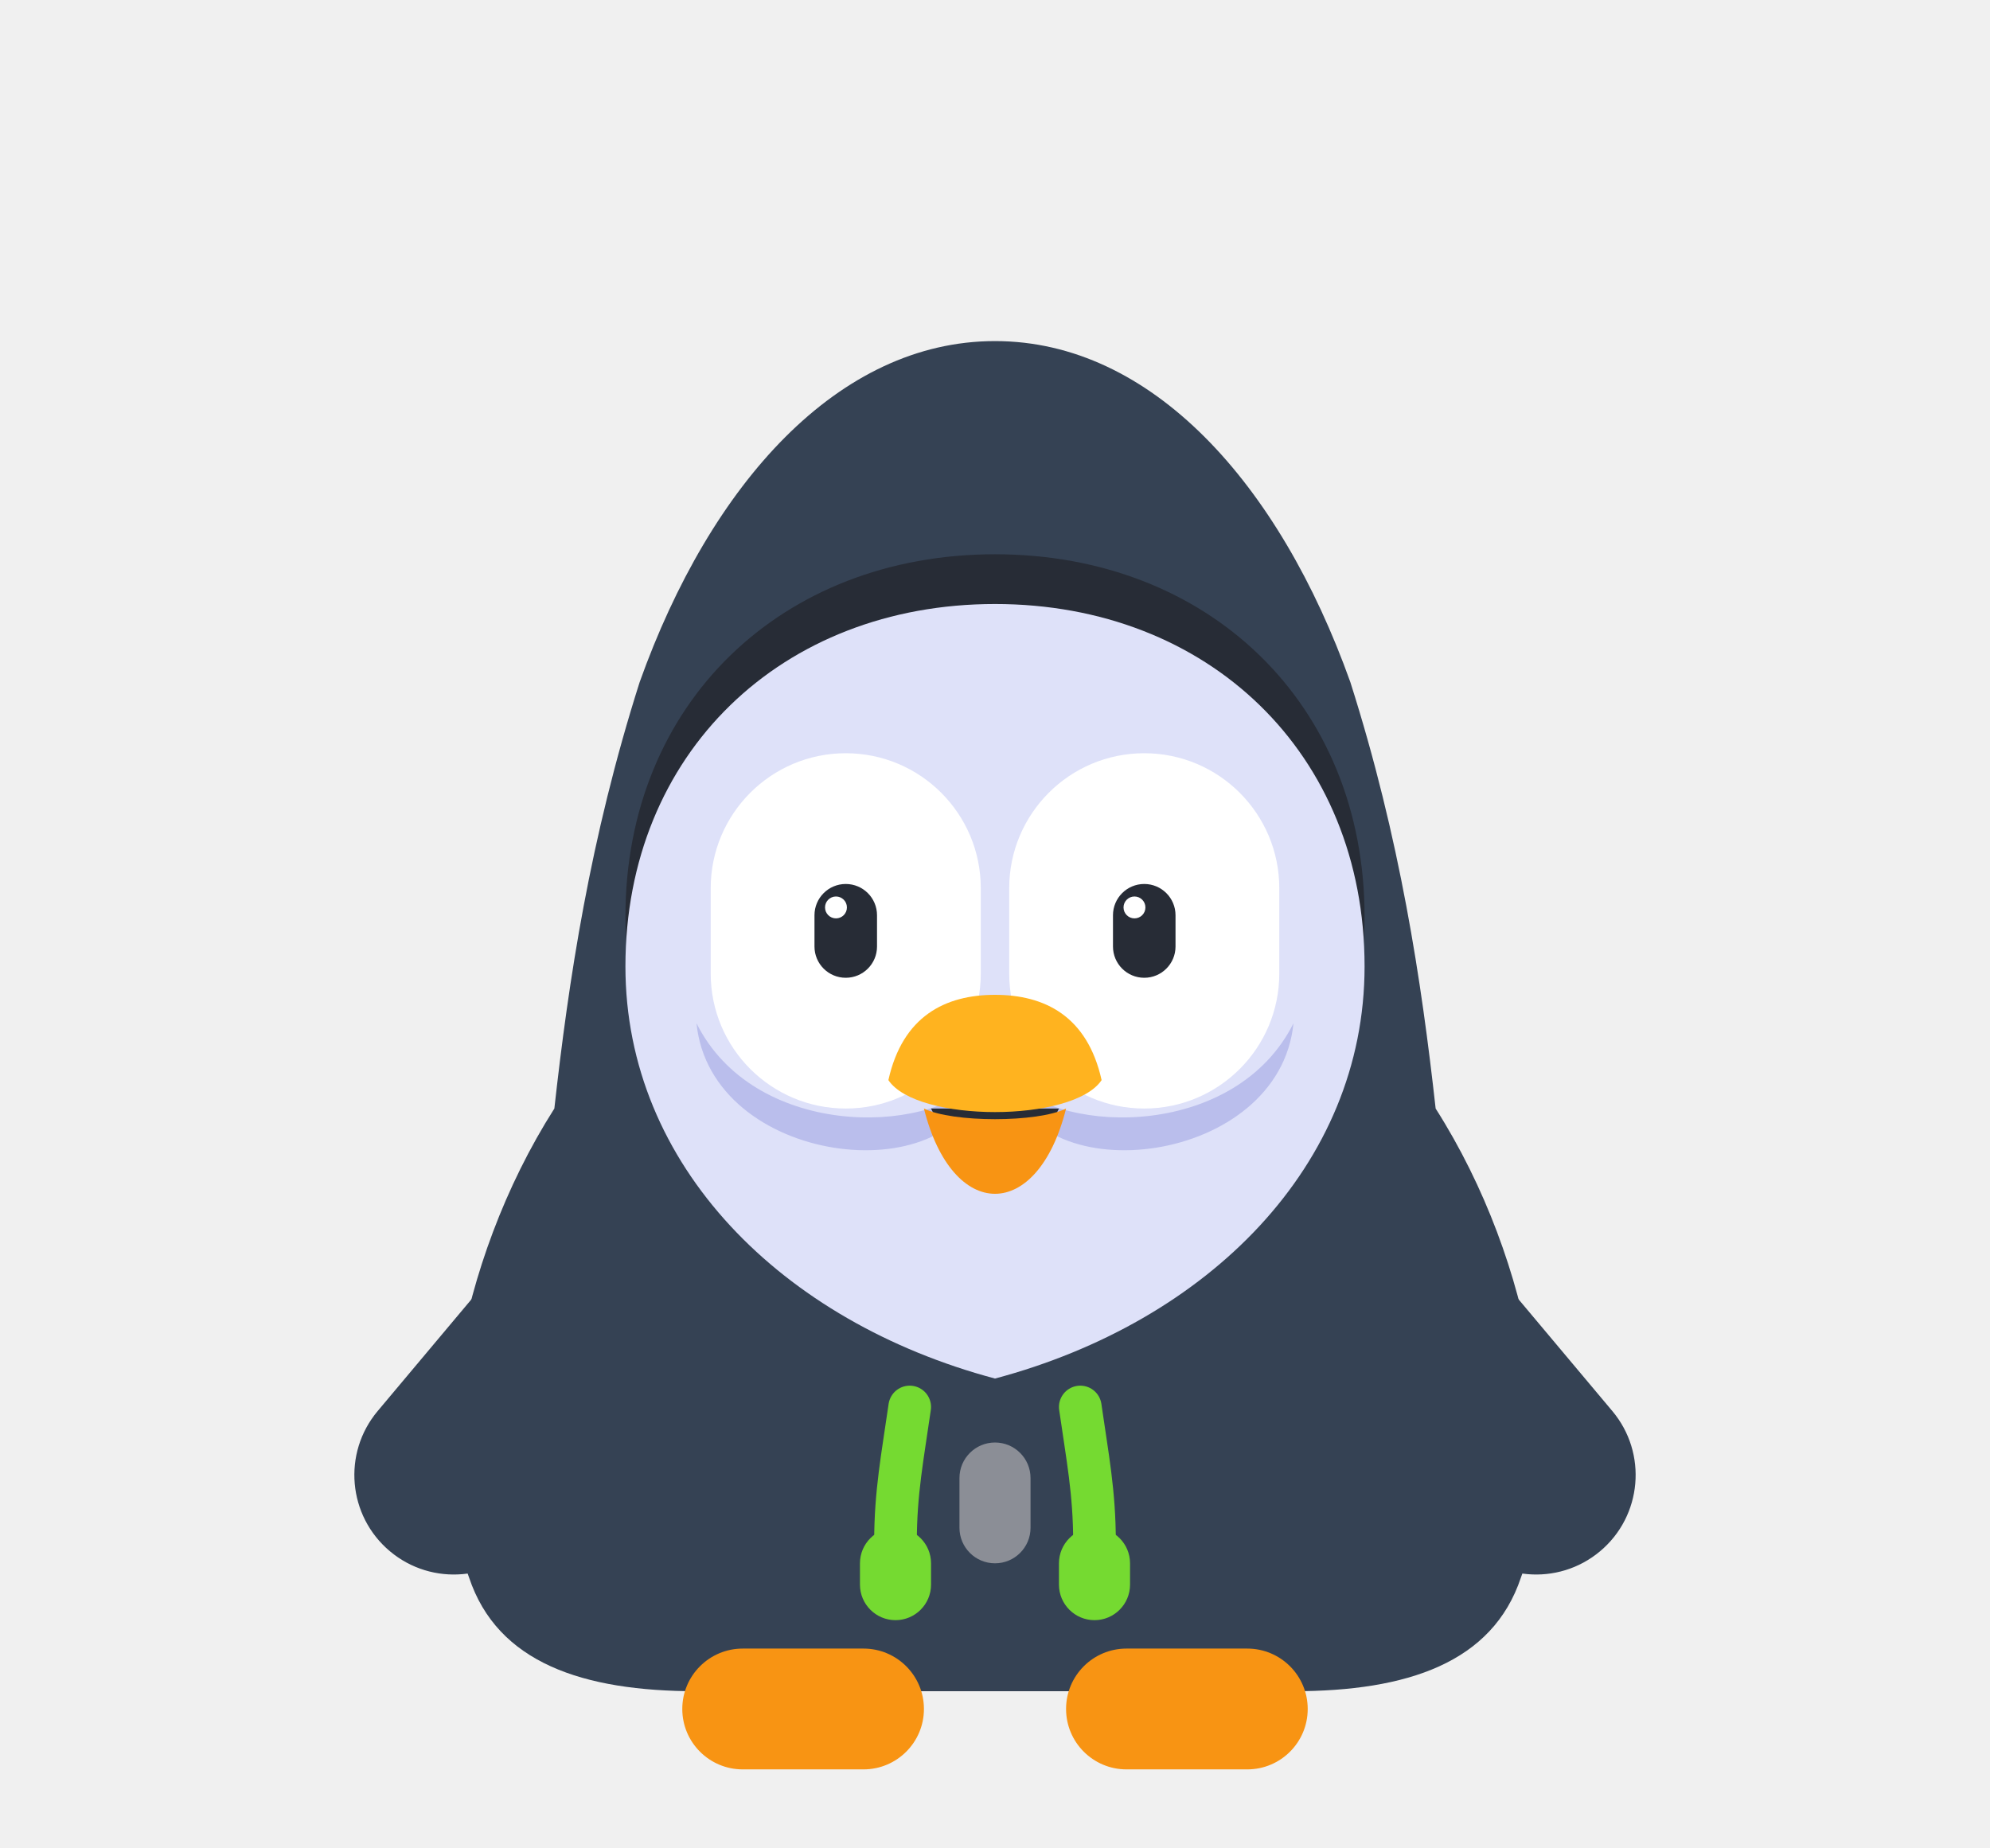
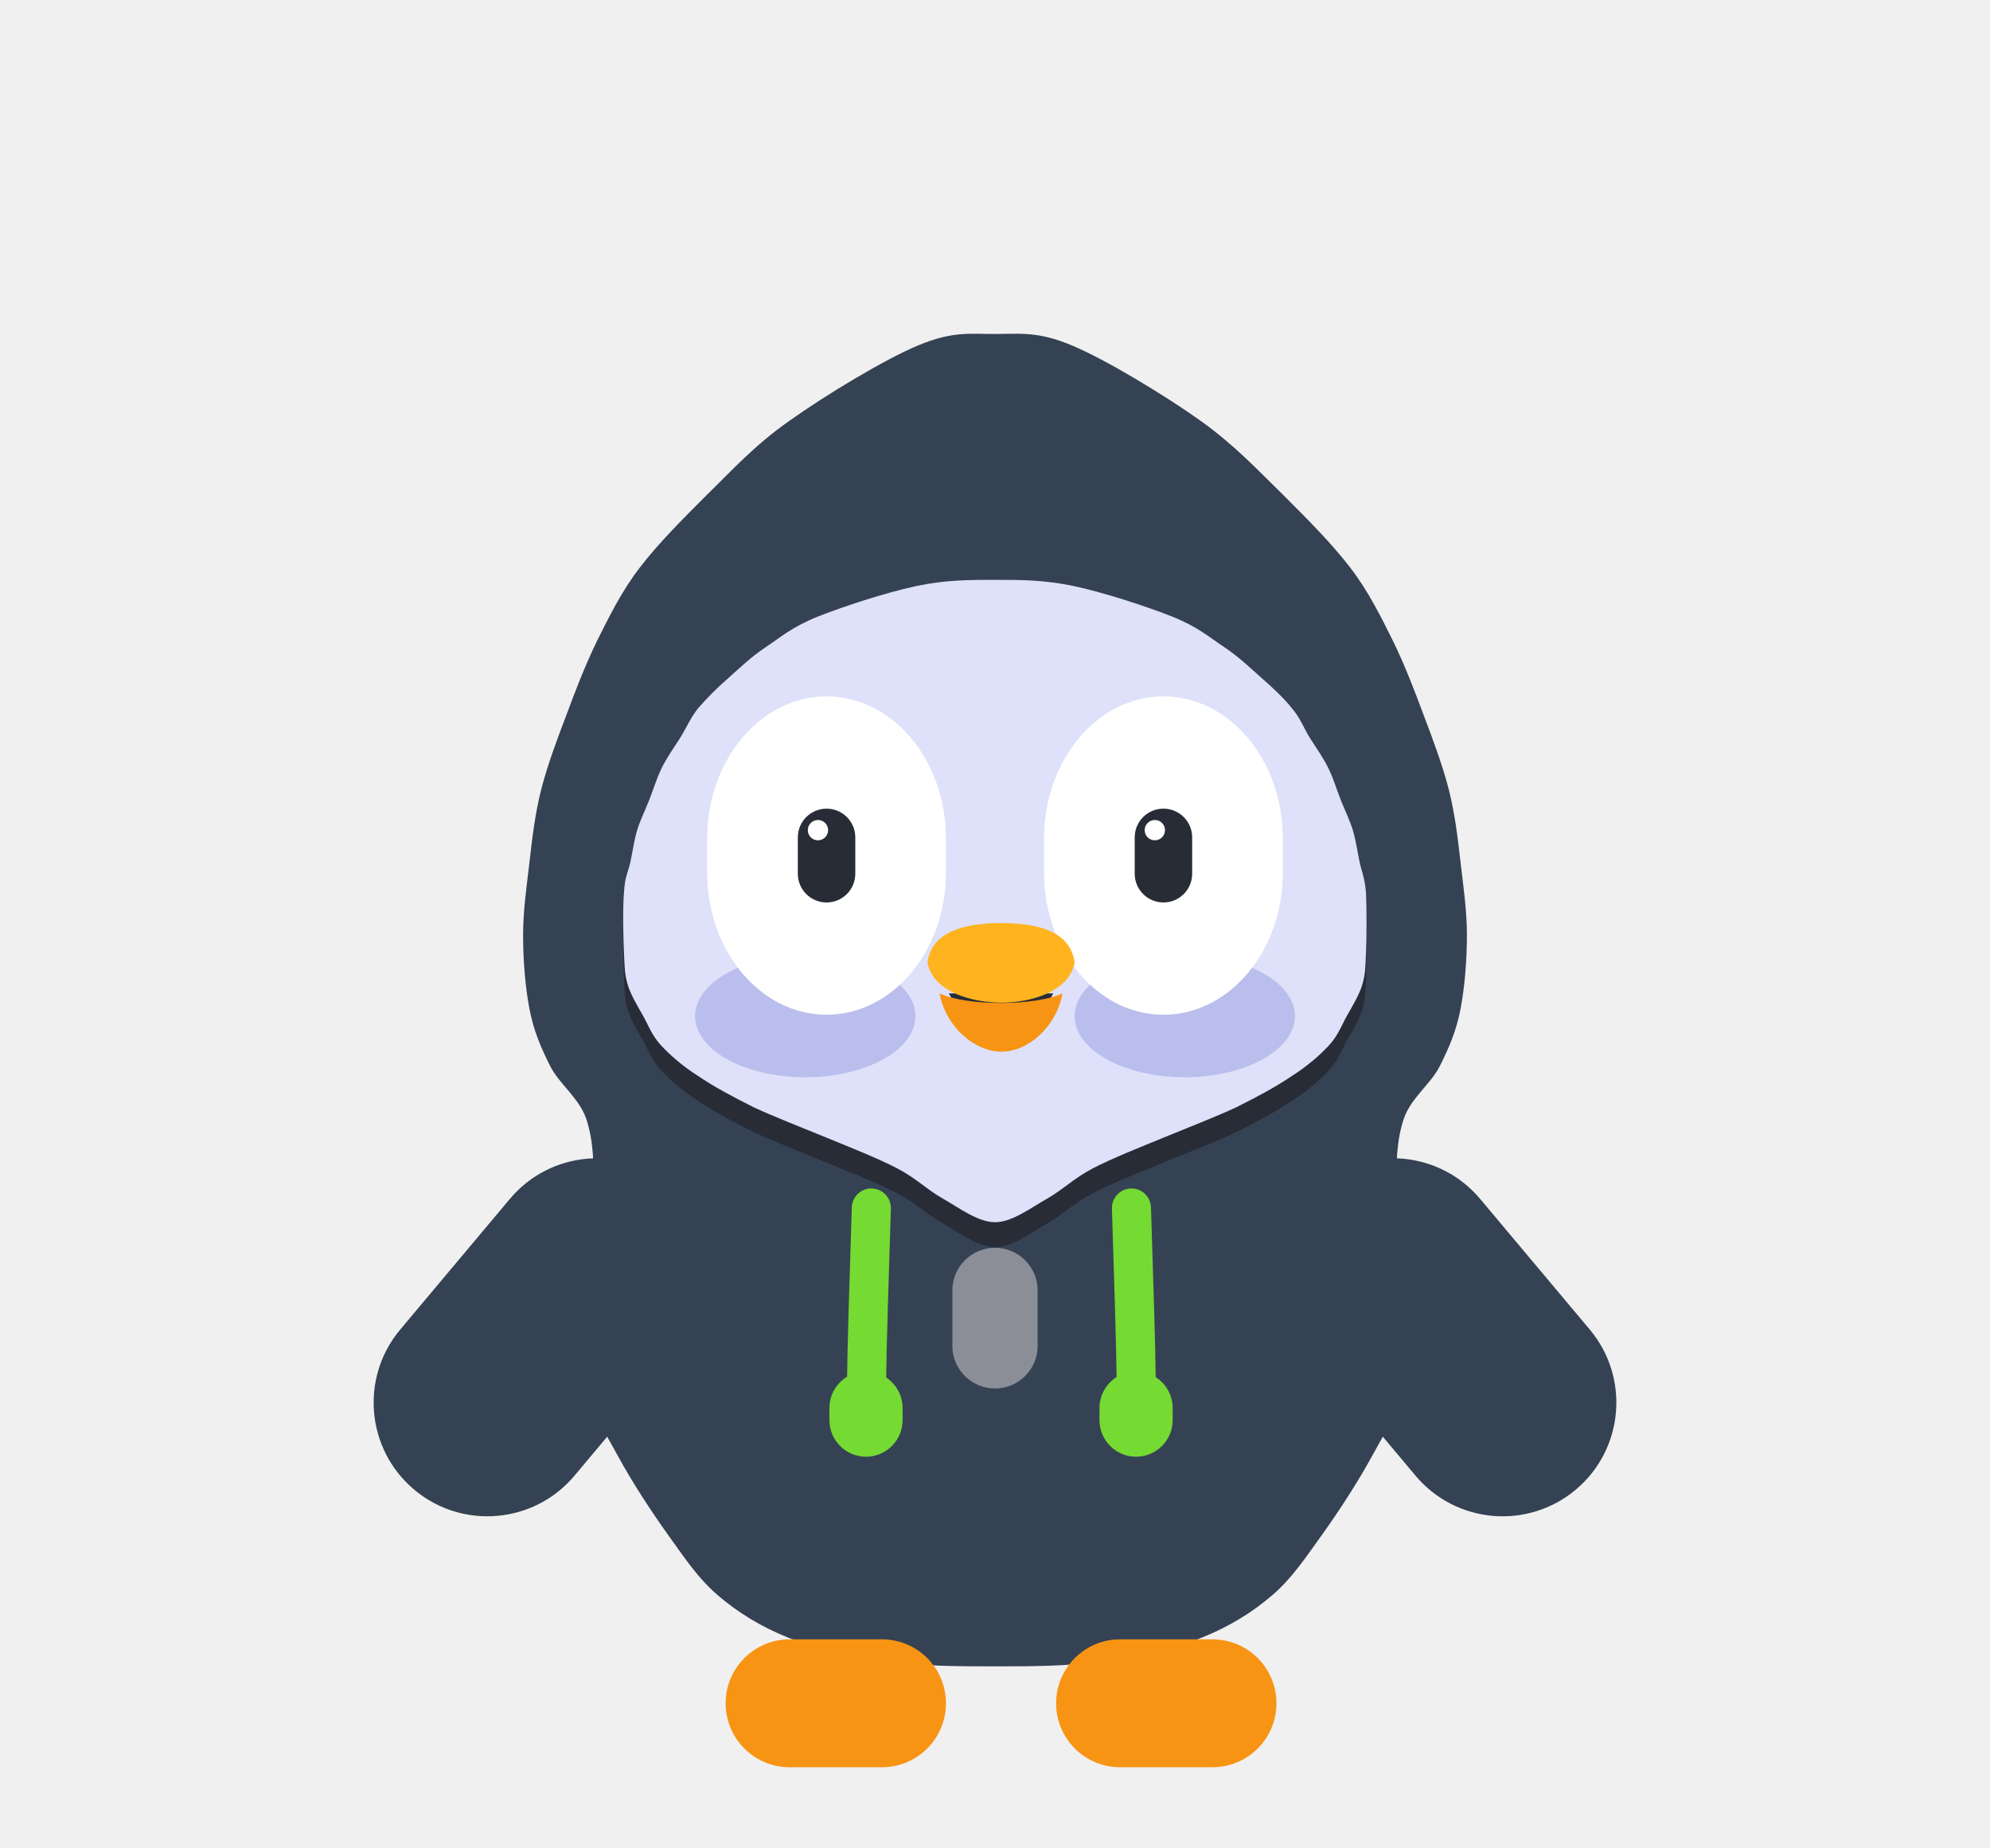
<svg xmlns="http://www.w3.org/2000/svg" viewBox="-40 -40 280 260" aria-hidden="true">
  <style>
  .byte-twinkle { transform-box: fill-box; transform-origin: center; animation: byte-twinkle 1.6s ease-in-out infinite }
  @keyframes byte-twinkle { 0%,100% { transform: scale(1) rotate(0) } 50% { transform: scale(.7) rotate(20deg) } }
  .byte-float { animation: byte-float 2.4s ease-in-out infinite }
  @keyframes byte-float { 0%,100% { transform: translateY(0) } 50% { transform: translateY(-4px) } }
  .byte-smoke { animation: byte-smoke 1.8s ease-out infinite }
  @keyframes byte-smoke { 0% { opacity: 0; transform: translateY(6px) } 25% { opacity: 1 } 100% { opacity: 0; transform: translateY(-10px) } }
  .byte-tear { animation: byte-tear 1.8s ease-in infinite }
  .byte-tear + .byte-tear { animation-delay: .6s }
  @keyframes byte-tear { 0% { opacity: 0; transform: translateY(0) } 15% { opacity: 1; transform: translateY(2px) }
    80% { opacity: 1; transform: translateY(14px) } 100% { opacity: 0; transform: translateY(18px) } }
  @media (prefers-reduced-motion: reduce) {
    .byte-twinkle, .byte-float, .byte-smoke, .byte-tear { animation: none }
    .byte-tear { transform: translateY(2px) }
  }
</style>
  <defs>
    <clipPath id="eyeL-R0">
-       <rect x="60" y="66" width="38" height="50" rx="19" />
+       <rect x="59.5" y="58" width="33.6" height="44.8" rx="16.8" ry="20" />
    </clipPath>
    <clipPath id="eyeR-R0">
-       <rect x="102" y="66" width="38" height="50" rx="19" />
+       <rect x="106.9" y="58" width="33.6" height="44.8" rx="16.8" ry="20" />
    </clipPath>
  </defs>
  <g>
-     <g transform="translate(47 140)">
+     <g transform="translate(44 139)">
      <g transform="rotate(-50)">
-         <rect x="-50" y="-14" width="64" height="28" rx="14" fill="#354254" />
+         <rect x="-40" y="-16" width="56" height="32" rx="16" fill="#354254" />
      </g>
    </g>
  </g>
  <g transform="translate(200 0) scale(-1 1)">
-     <g transform="translate(47 140)">
+     <g transform="translate(44 139)">
      <g transform="rotate(-50)">
-         <rect x="-50" y="-14" width="64" height="28" rx="14" fill="#354254" />
+         <rect x="-40" y="-16" width="56" height="32" rx="16" fill="#354254" />
      </g>
    </g>
  </g>
-   <path fill="#354254" d="M100 8 C122 8 140 28 150 56 C157 78 160 98 162 116 C176 138 180 166 174 182 C170 194 158 198 142 198 L58 198 C42 198 30 194 26 182 C20 166 24 138 38 116 C40 98 43 78 50 56 C60 28 78 8 100 8 Z" />
-   <path fill="#272C36" transform="translate(0 -7)" d="M100 154 C70 146 48 124 48 96 C48 66 70 45 100 45 C130 45 152 66 152 96 C152 124 130 146 100 154 Z" />
-   <path fill="#DEE1F9" d="M100 154 C70 146 48 124 48 96 C48 66 70 45 100 45 C130 45 152 66 152 96 C152 124 130 146 100 154 Z" />
+   <path fill="#354254" d="M100.0 7.0 C103.6 7.0 106.0 6.6 110.8 8.6 C115.6 10.6 124.0 15.7 128.9 19.2 C133.8 22.7 137.0 26.2 140.5 29.6 C144.0 33.1 147.4 36.5 150.0 39.9 C152.6 43.3 154.3 46.8 156.0 50.2 C157.7 53.7 159.0 57.1 160.3 60.6 C161.6 64.0 162.9 67.5 163.8 70.9 C164.7 74.4 165.1 77.8 165.5 81.3 C165.9 84.8 166.4 88.1 166.4 91.6 C166.4 95.0 166.1 98.9 165.5 102.0 C164.9 105.1 163.9 107.4 162.6 110.0 C161.3 112.6 158.5 114.5 157.5 117.5 C156.5 120.5 156.4 123.9 156.5 128.0 C156.6 132.1 157.8 137.5 158.0 142.0 C158.2 146.5 158.3 151.2 157.5 155.0 C156.7 158.8 154.9 161.5 153.0 165.0 C151.1 168.5 148.3 172.8 146.0 176.0 C143.7 179.2 141.8 182.1 139.0 184.5 C136.2 186.9 133.0 188.9 129.0 190.5 C125.0 192.1 119.8 193.1 115.0 193.8 C110.2 194.5 105.0 194.5 100.0 194.5 C95.0 194.5 89.8 194.5 85.0 193.8 C80.2 193.1 75.0 192.1 71.0 190.5 C67.0 188.9 63.8 186.9 61.0 184.5 C58.2 182.1 56.3 179.2 54.0 176.0 C51.7 172.8 48.9 168.5 47.0 165.0 C45.1 161.5 43.3 158.8 42.5 155.0 C41.7 151.2 41.8 146.5 42.0 142.0 C42.2 137.5 43.4 132.1 43.5 128.0 C43.6 123.9 43.5 120.5 42.5 117.5 C41.5 114.5 38.7 112.6 37.4 110.0 C36.1 107.4 35.1 105.1 34.5 102.0 C33.9 98.9 33.6 95.0 33.6 91.6 C33.6 88.1 34.1 84.8 34.5 81.3 C34.9 77.8 35.3 74.4 36.2 70.9 C37.1 67.5 38.4 64.0 39.7 60.6 C41.0 57.1 42.3 53.7 44.0 50.2 C45.7 46.8 47.4 43.3 50.0 39.9 C52.6 36.5 56.0 33.1 59.5 29.6 C63.0 26.2 66.1 22.7 71.1 19.2 C76.0 15.7 84.4 10.6 89.2 8.6 C94.0 6.6 96.4 7.0 100.0 7.0 Z" />
+   <path fill="#272C36" transform="translate(0 3.5)" d="M100.0 41.6 C103.7 41.6 107.0 41.6 111.2 42.5 C115.4 43.4 121.5 45.4 125.0 46.8 C128.5 48.2 130.2 49.7 132.3 51.1 C134.4 52.5 135.9 54.0 137.5 55.4 C139.1 56.8 140.7 58.3 141.8 59.7 C143.0 61.1 143.5 62.6 144.4 64.0 C145.3 65.4 146.3 66.8 147.0 68.3 C147.7 69.8 148.1 71.2 148.7 72.7 C149.3 74.2 150.0 75.6 150.4 77.0 C150.8 78.4 151.0 79.9 151.3 81.3 C151.6 82.7 152.0 83.4 152.2 85.6 C152.3 87.8 152.3 92.0 152.2 94.2 C152.1 96.4 152.1 97.1 151.7 98.5 C151.3 99.9 150.4 101.4 149.6 102.8 C148.8 104.2 148.3 105.7 147.0 107.1 C145.7 108.5 144.0 110.0 141.8 111.4 C139.6 112.9 137.0 114.3 134.0 115.8 C131.0 117.2 127.1 118.7 123.7 120.1 C120.3 121.5 116.5 123.0 113.8 124.4 C111.1 125.8 109.6 127.4 107.3 128.7 C105.0 130.0 102.4 132.0 100.0 132.0 C97.6 132.0 95.0 130.0 92.7 128.7 C90.4 127.4 88.9 125.8 86.2 124.4 C83.5 123.0 79.7 121.5 76.3 120.1 C72.9 118.7 69.0 117.2 66.0 115.8 C63.0 114.3 60.4 112.9 58.2 111.4 C56.0 110.0 54.3 108.5 53.0 107.1 C51.7 105.7 51.2 104.2 50.4 102.8 C49.6 101.4 48.7 99.9 48.3 98.5 C47.9 97.1 47.9 96.4 47.8 94.2 C47.7 92.0 47.6 87.8 47.8 85.6 C47.9 83.4 48.4 82.7 48.7 81.3 C49.0 79.9 49.2 78.4 49.6 77.0 C50.0 75.6 50.7 74.2 51.3 72.7 C51.9 71.2 52.3 69.8 53.0 68.3 C53.7 66.8 54.7 65.4 55.6 64.0 C56.5 62.6 57.1 61.1 58.2 59.7 C59.4 58.3 60.9 56.8 62.5 55.4 C64.1 54.0 65.6 52.5 67.7 51.1 C69.8 49.7 71.5 48.2 75.0 46.8 C78.5 45.4 84.6 43.4 88.8 42.5 C93.0 41.6 96.3 41.6 100.0 41.6 Z" />
+   <path fill="#DEE1F9" d="M100.0 41.6 C103.7 41.6 107.0 41.6 111.2 42.5 C115.4 43.4 121.5 45.4 125.0 46.8 C128.5 48.2 130.2 49.7 132.3 51.1 C134.4 52.5 135.9 54.0 137.5 55.4 C139.1 56.8 140.7 58.3 141.8 59.7 C143.0 61.1 143.5 62.6 144.4 64.0 C145.3 65.4 146.3 66.8 147.0 68.3 C147.7 69.8 148.1 71.2 148.7 72.7 C149.3 74.2 150.0 75.6 150.4 77.0 C150.8 78.4 151.0 79.9 151.3 81.3 C151.6 82.7 152.0 83.4 152.2 85.6 C152.3 87.8 152.3 92.0 152.2 94.2 C152.1 96.4 152.1 97.1 151.7 98.5 C151.3 99.9 150.4 101.4 149.6 102.8 C148.8 104.2 148.3 105.7 147.0 107.1 C145.7 108.5 144.0 110.0 141.8 111.4 C139.6 112.9 137.0 114.3 134.0 115.8 C131.0 117.2 127.1 118.7 123.7 120.1 C120.3 121.5 116.5 123.0 113.8 124.4 C111.1 125.8 109.6 127.4 107.3 128.7 C105.0 130.0 102.4 132.0 100.0 132.0 C97.6 132.0 95.0 130.0 92.7 128.7 C90.4 127.4 88.9 125.8 86.2 124.4 C83.5 123.0 79.7 121.5 76.3 120.1 C72.9 118.7 69.0 117.2 66.0 115.8 C63.0 114.3 60.4 112.9 58.2 111.4 C56.0 110.0 54.3 108.5 53.0 107.1 C51.7 105.7 51.2 104.2 50.4 102.8 C49.6 101.4 48.7 99.9 48.3 98.5 C47.9 97.1 47.9 96.4 47.8 94.2 C47.7 92.0 47.6 87.8 47.8 85.6 C47.9 83.4 48.4 82.7 48.7 81.3 C49.0 79.9 49.2 78.4 49.6 77.0 C50.0 75.6 50.7 74.2 51.3 72.7 C51.9 71.2 52.3 69.8 53.0 68.3 C53.7 66.8 54.7 65.4 55.6 64.0 C56.5 62.6 57.1 61.1 58.2 59.7 C59.4 58.3 60.9 56.8 62.5 55.4 C64.1 54.0 65.6 52.5 67.7 51.1 C69.8 49.7 71.5 48.2 75.0 46.8 C78.5 45.4 84.6 43.4 88.8 42.5 C93.0 41.6 96.3 41.6 100.0 41.6 Z" />
  <g fill="#BABEEC">
-     <path d="M58 104 C60 124 94 128 98 112 C90 120 66 120 58 104 Z" />
-     <path d="M142 104 C140 124 106 128 102 112 C110 120 134 120 142 104 Z" />
+     <ellipse cx="73.3" cy="103" rx="15.5" ry="8.6" />
+     <ellipse cx="126.7" cy="103" rx="15.5" ry="8.6" />
  </g>
  <g>
-     <rect x="60" y="66" width="38" height="50" rx="19" fill="#FFFFFF" />
+     <rect x="59.5" y="58" width="33.6" height="44.8" rx="16.8" ry="20" fill="#FFFFFF" />
    <g clip-path="url(#eyeL-R0)">
-       <g transform="translate(0 -2) translate(79 93) scale(0.55) translate(-79 -93)">
-         <rect x="71" y="81" width="16" height="24" rx="8" fill="#272C36" />
-         <circle cx="76.5" cy="87" r="2.8" fill="#FFFFFF" />
+       <g transform="translate(0 0) translate(76.3 80.4) scale(0.55) translate(-76.3 -80.4)">
+         <rect x="68.95" y="68.4" width="14.7" height="24" rx="7.35" fill="#272C36" />
+         <circle cx="74.1" cy="73.9" r="2.6" fill="#FFFFFF" />
      </g>
-       <rect x="44" y="116" width="70" height="70" fill="#DEE1F9" />
-       <rect x="44" y="-4" width="70" height="70" fill="#BABEEC" transform="rotate(0 79 66)" />
+       <rect x="41.3" y="102.8" width="70" height="70" fill="#DEE1F9" />
+       <rect x="41.3" y="-12" width="70" height="70" fill="#BABEEC" transform="rotate(0 76.3 58)" />
    </g>
  </g>
  <g>
-     <rect x="102" y="66" width="38" height="50" rx="19" fill="#FFFFFF" />
+     <rect x="106.9" y="58" width="33.6" height="44.8" rx="16.8" ry="20" fill="#FFFFFF" />
    <g clip-path="url(#eyeR-R0)">
-       <g transform="translate(0 -2) translate(121 93) scale(0.55) translate(-121 -93)">
-         <rect x="113" y="81" width="16" height="24" rx="8" fill="#272C36" />
-         <circle cx="118.5" cy="87" r="2.8" fill="#FFFFFF" />
+       <g transform="translate(0 0) translate(123.7 80.4) scale(0.55) translate(-123.7 -80.4)">
+         <rect x="116.35" y="68.4" width="14.7" height="24" rx="7.35" fill="#272C36" />
+         <circle cx="121.5" cy="73.9" r="2.6" fill="#FFFFFF" />
      </g>
-       <rect x="86" y="116" width="70" height="70" fill="#DEE1F9" />
-       <rect x="86" y="-4" width="70" height="70" fill="#BABEEC" transform="rotate(0 121 66)" />
+       <rect x="88.7" y="102.8" width="70" height="70" fill="#DEE1F9" />
+       <rect x="88.7" y="-12" width="70" height="70" fill="#BABEEC" transform="rotate(0 123.7 58)" />
    </g>
  </g>
-   <g transform="translate(0 116) scale(1 1) translate(0 -116)">
-     <path d="M91 116 L109 116 L105 124 C103 126 97 126 95 124 Z" fill="#272C36" />
-     <ellipse cx="100" cy="123" rx="5" ry="2.4" fill="#FA779B" />
+   <g transform="translate(0 99.8) scale(1 1) translate(0 -99.8)">
+     <path d="M93.5 99.8 L108.2 99.8 L104.8 105.8 C103.2 107.2 98.6 107.2 97 105.8 Z" fill="#272C36" />
+     <ellipse cx="100.9" cy="104.8" rx="4.4" ry="2" fill="#FA779B" />
  </g>
-   <path d="M90 116 C94 118 106 118 110 116 C108 124 104 128 100 128 C96 128 92 124 90 116 Z" fill="#F89413" transform="translate(0 0)" />
-   <path d="M85 112 C87 103 93 100 100 100 C107 100 113 103 115 112 C111 118 89 118 85 112 Z" fill="#FFB31F" />
-   <g stroke="#75DA31" stroke-width="6" stroke-linecap="round" fill="none">
-     <path d="M88 158 C87 165 86 170 86 177" />
-     <path d="M112 158 C113 165 114 170 114 177" />
+   <path d="M92.2 99.8 C96 101.6 105.6 101.6 109.5 99.8 C108.6 104.6 104.6 108 100.9 108 C97.2 108 93.1 104.6 92.2 99.8 Z" fill="#F89413" transform="translate(0 0)" />
+   <path d="M90.5 95.5 C91 91.3 95.3 89.9 100.9 89.9 C106.5 89.9 110.7 91.3 111.2 95.5 C110.4 99.6 105 101.1 100.9 101.1 C96.8 101.1 91.3 99.6 90.5 95.5 Z" fill="#FFB31F" />
+   <g stroke="#75DA31" stroke-width="5.5" stroke-linecap="round" fill="none">
+     <path d="M82.6 130 C82.3 140 82 148 81.9 156" />
+     <path d="M119.2 130 C119.5 140 119.8 148 119.9 156" />
  </g>
  <g fill="#75DA31">
-     <rect x="81" y="175" width="10" height="13" rx="5" />
-     <rect x="109" y="175" width="10" height="13" rx="5" />
+     <rect x="76.7" y="153" width="10.3" height="12" rx="5.15" />
+     <rect x="114.7" y="153" width="10.3" height="12" rx="5.15" />
  </g>
-   <rect x="95" y="163" width="10" height="17" rx="5" fill="#8B8E96" />
+   <rect x="94" y="135.6" width="12" height="19.8" rx="6" fill="#8B8E96" />
  <g fill="#F89413">
-     <rect x="56" y="192" width="34" height="17" rx="8.5" />
-     <rect x="110" y="192" width="34" height="17" rx="8.5" />
+     <rect x="62.1" y="190.7" width="31" height="18" rx="9" />
+     <rect x="108.6" y="190.7" width="31" height="18" rx="9" />
  </g>
</svg>
